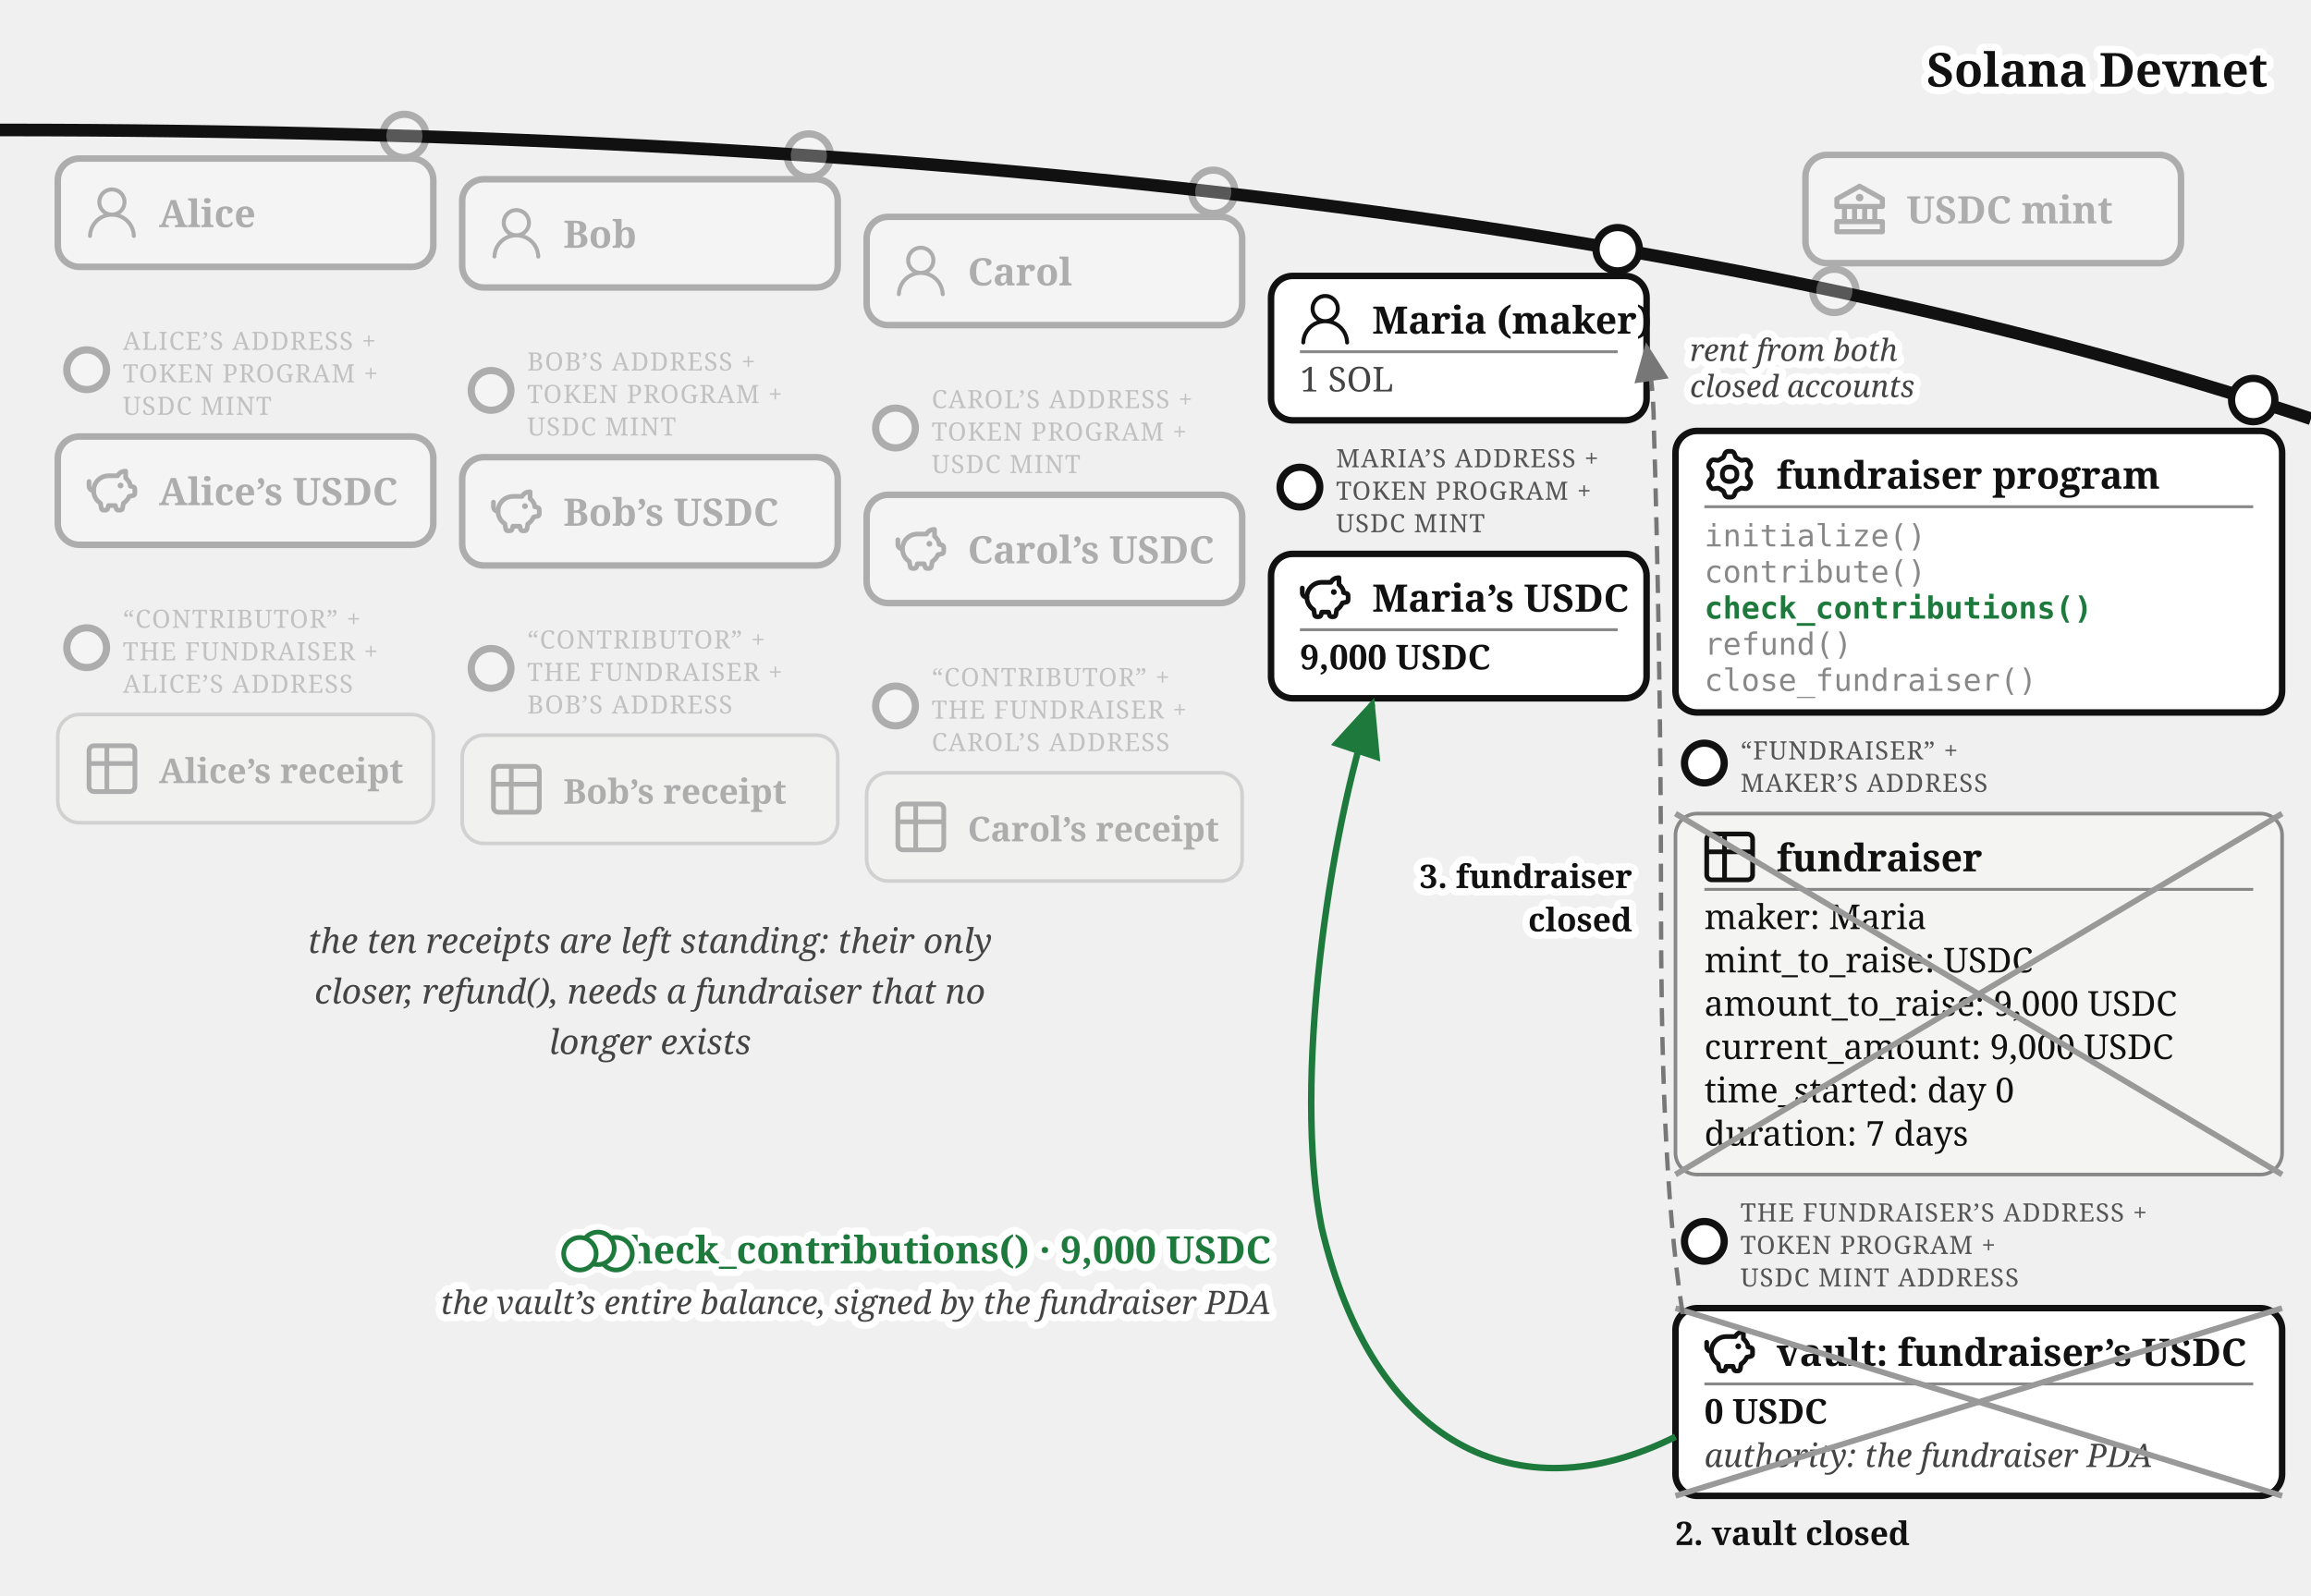
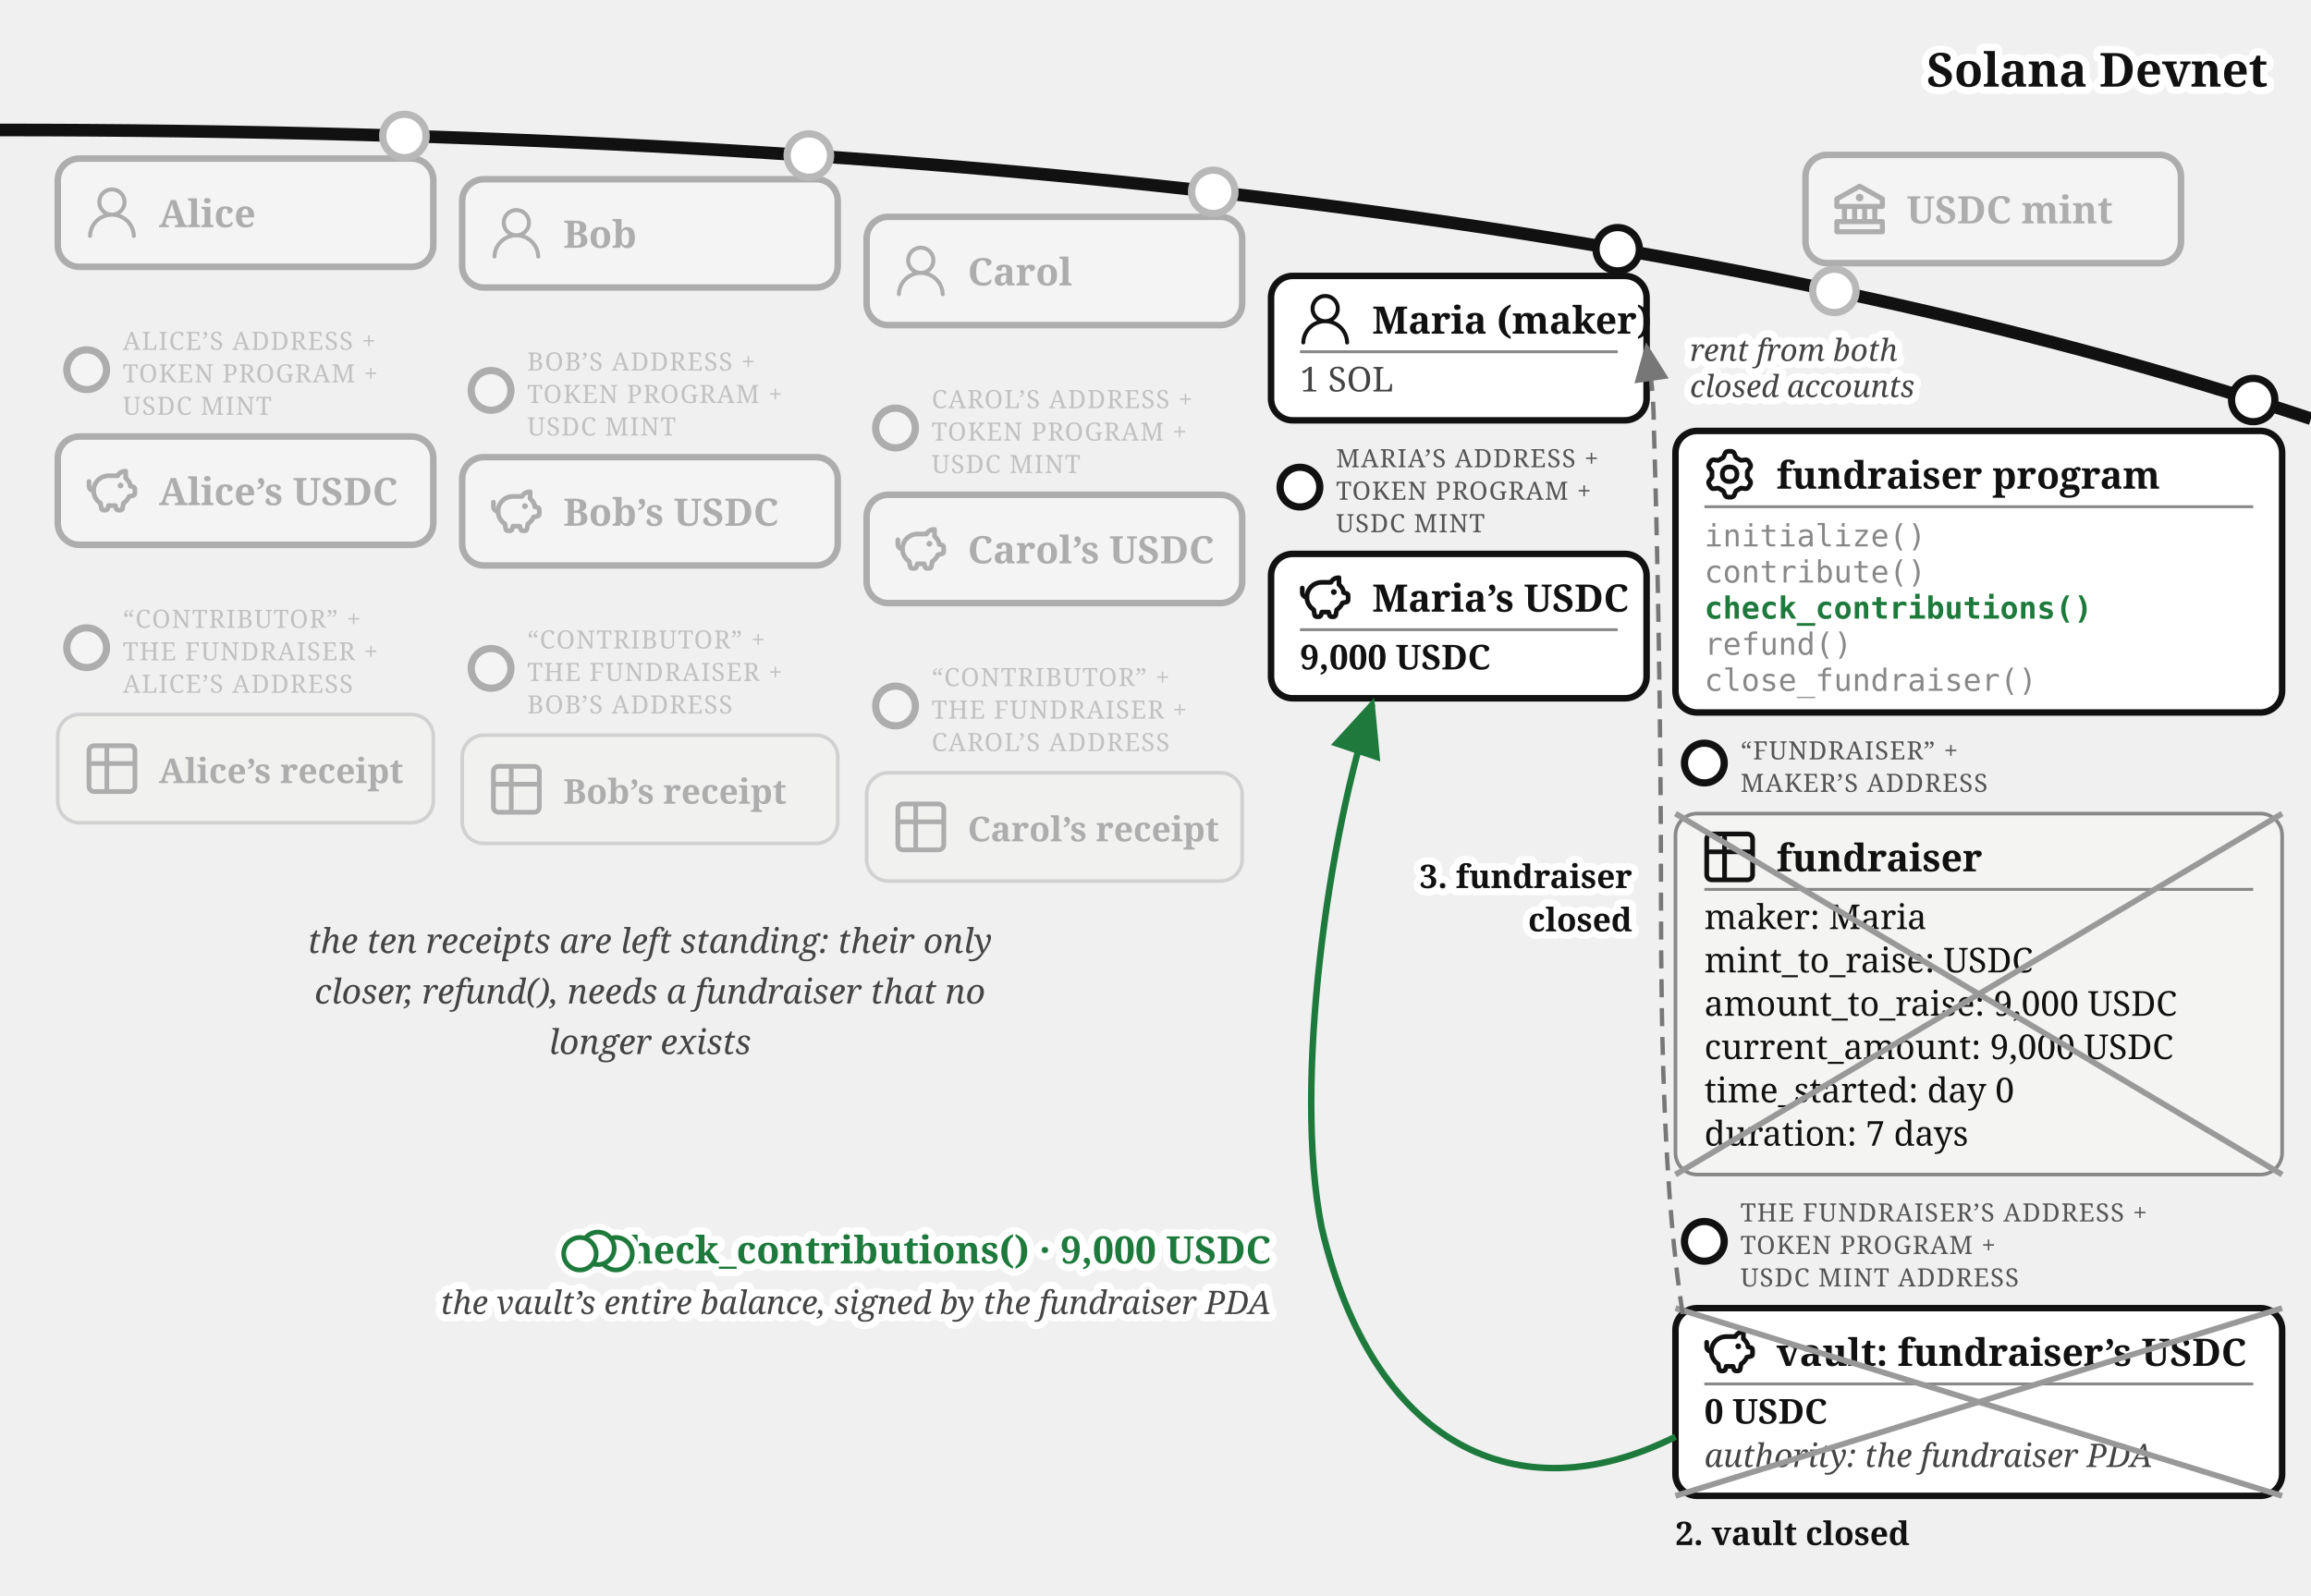
<svg xmlns="http://www.w3.org/2000/svg" viewBox="0 0 640 442" font-family="Georgia, serif" fill="#111">
  <defs>
    <marker id="fund-succ-a" markerWidth="9" markerHeight="8" refX="8" refY="4" orient="auto">
      <path d="M0,0 L9,4 L0,8 z" fill="#1e7a3c" />
    </marker>
    <marker id="fund-succ-g" markerWidth="9" markerHeight="8" refX="8" refY="4" orient="auto">
      <path d="M0,0 L9,4 L0,8 z" fill="#777" />
    </marker>
  </defs>
  <path d="M 0,36 Q 400,36 640,116" fill="none" stroke="#111" stroke-width="3.5" />
  <text stroke="#fff" stroke-width="4" paint-order="stroke" stroke-linejoin="round" x="628" y="24" font-size="13" font-weight="bold" fill="#111" text-anchor="end">Solana Devnet</text>
+   <circle cx="508" cy="80.573" r="7" fill="#fff" />
  <g opacity="0.3">
    <circle cx="508" cy="80.573" r="6" fill="#fff" stroke="#111" stroke-width="2" />
    <rect x="500" y="42.893" width="104" height="30" rx="6" fill="#fff" stroke="#111" stroke-width="1.8" />
    <g transform="translate(508,50.89)">
      <g transform="translate(-1.4,-1.401) scale(0.7)" fill="#111">
        <path d="m21.49 7.13l-9-5a.99.99 0 0 0-.97 0l-9.01 5C2.19 7.31 2 7.64 2 8v3c0 .55.45 1 1 1h2v4H3c-.55 0-1 .45-1 1v4c0 .55.45 1 1 1h18c.55 0 1-.45 1-1v-4c0-.55-.45-1-1-1h-2v-4h2c.55 0 1-.45 1-1V8a1 1 0 0 0-.51-.87M7 12h2v4H7zm6 0v4h-2v-4zm7 6v2H4v-2zm-3-2h-2v-4h2zm3-6H4V8.59l8-4.44l8 4.44z" />
        <path d="M12 6a1.5 1.5 0 1 0 0 3a1.5 1.5 0 1 0 0-3" />
      </g>
    </g>
    <text x="528" y="61.89" font-size="10.5" font-weight="bold">USDC mint</text>
  </g>
+   <circle cx="112" cy="37.663" r="7" fill="#fff" />
  <g opacity="0.3">
    <circle cx="112" cy="37.663" r="6" fill="#fff" stroke="#111" stroke-width="2" />
    <rect x="16" y="43.917" width="104" height="30" rx="6" fill="#fff" stroke="#111" stroke-width="1.8" />
    <g transform="translate(24,51.92)">
      <g transform="translate(-1.835,-1.841) scale(0.736)" fill="#111">
        <path d="M12 2.5a5.5 5.5 0 0 1 3.096 10.047a9.005 9.005 0 0 1 5.9 8.181a.75.75 0 1 1-1.499.044a7.5 7.5 0 0 0-14.993 0a.75.75 0 0 1-1.5-.045a9.005 9.005 0 0 1 5.9-8.18A5.5 5.5 0 0 1 12 2.5M8 8a4 4 0 1 0 8 0a4 4 0 0 0-8 0" />
      </g>
    </g>
    <text x="44" y="62.92" font-size="10.5" font-weight="bold">Alice</text>
  </g>
  <g opacity="0.3">
    <circle cx="24" cy="102.417" r="5.5" fill="#fff" stroke="#111" stroke-width="2" />
    <text x="34" y="96.917" font-size="7" letter-spacing="0.3" fill="#555">ALICE’S ADDRESS +</text>
    <text x="34" y="105.917" font-size="7" letter-spacing="0.3" fill="#555">TOKEN PROGRAM +</text>
    <text x="34" y="114.917" font-size="7" letter-spacing="0.3" fill="#555">USDC MINT</text>
    <rect x="16" y="120.917" width="104" height="30" rx="6" fill="#fff" stroke="#111" stroke-width="1.8" />
    <g transform="translate(24,128.92)">
      <g transform="translate(-0.62,-0.62) scale(0.635)" fill="none" stroke="#111" stroke-linecap="round" stroke-linejoin="round" stroke-width="2.047">
        <path d="M14.5 5.5h-4A6.5 6.5 0 0 0 7 17.478l.288 1.738c.07.423.105.635.202.798a1 1 0 0 0 .49.416c.178.07.392.07.822.07c.397 0 .596 0 .764-.062a1 1 0 0 0 .479-.374c.1-.148.15-.34.246-.727l.209-.837h3l.21.837c.096.386.144.58.245.727a1 1 0 0 0 .479.374c.168.062.367.062.764.062c.43 0 .644 0 .821-.07a1 1 0 0 0 .49-.416c.098-.163.133-.375.203-.798L17 17.478a6.5 6.5 0 0 0 2.502-2.978l.89-.178c.77-.154 1.155-.231 1.381-.508c.227-.276.227-.669.227-1.453v-.3c0-.75 0-1.124-.212-1.396c-.212-.27-.575-.362-1.303-.544L20 10c0-1.5-1.167-2.833-2-3.5v-3h-.264c-1.37 0-2.623.774-3.236 2" />
        <path d="M15.875 9.75h-.125m.25 0a.25.25 0 1 1-.5 0a.25.25 0 0 1 .5 0M2 8v2a2 2 0 0 0 2 2" />
      </g>
    </g>
    <text x="44" y="139.92" font-size="10.5" font-weight="bold">Alice’s USDC</text>
  </g>
  <g opacity="0.3">
    <circle cx="24" cy="179.417" r="5.5" fill="#fff" stroke="#111" stroke-width="2" />
    <text x="34" y="173.917" font-size="7" letter-spacing="0.3" fill="#555">“CONTRIBUTOR” +</text>
    <text x="34" y="182.917" font-size="7" letter-spacing="0.3" fill="#555">THE FUNDRAISER +</text>
    <text x="34" y="191.917" font-size="7" letter-spacing="0.3" fill="#555">ALICE’S ADDRESS</text>
    <rect x="16" y="197.917" width="104" height="30" rx="6" fill="#f4f4f2" stroke="#888" />
    <g transform="translate(24,205.92)">
      <g transform="translate(-1.467,-1.467) scale(0.706)" fill="none" stroke="#111" stroke-linecap="round" stroke-linejoin="round" stroke-width="1.843">
        <path d="M3 5a2 2 0 0 1 2-2h14a2 2 0 0 1 2 2v14a2 2 0 0 1-2 2H5a2 2 0 0 1-2-2zm0 5h18M10 3v18" />
      </g>
    </g>
    <text x="44" y="216.92" font-size="9.5" font-weight="bold">Alice’s receipt</text>
  </g>
+   <circle cx="224" cy="43.091" r="7" fill="#fff" />
  <g opacity="0.3">
    <circle cx="224" cy="43.091" r="6" fill="#fff" stroke="#111" stroke-width="2" />
    <rect x="128" y="49.644" width="104" height="30" rx="6" fill="#fff" stroke="#111" stroke-width="1.8" />
    <g transform="translate(136,57.64)">
      <g transform="translate(-1.835,-1.841) scale(0.736)" fill="#111">
        <path d="M12 2.5a5.5 5.5 0 0 1 3.096 10.047a9.005 9.005 0 0 1 5.9 8.181a.75.75 0 1 1-1.499.044a7.5 7.5 0 0 0-14.993 0a.75.75 0 0 1-1.5-.045a9.005 9.005 0 0 1 5.9-8.18A5.5 5.5 0 0 1 12 2.5M8 8a4 4 0 1 0 8 0a4 4 0 0 0-8 0" />
      </g>
    </g>
    <text x="156" y="68.64" font-size="10.5" font-weight="bold">Bob</text>
  </g>
  <g opacity="0.3">
    <circle cx="136" cy="108.144" r="5.5" fill="#fff" stroke="#111" stroke-width="2" />
    <text x="146" y="102.644" font-size="7" letter-spacing="0.3" fill="#555">BOB’S ADDRESS +</text>
    <text x="146" y="111.644" font-size="7" letter-spacing="0.3" fill="#555">TOKEN PROGRAM +</text>
    <text x="146" y="120.644" font-size="7" letter-spacing="0.3" fill="#555">USDC MINT</text>
    <rect x="128" y="126.644" width="104" height="30" rx="6" fill="#fff" stroke="#111" stroke-width="1.8" />
    <g transform="translate(136,134.64)">
      <g transform="translate(-0.62,-0.62) scale(0.635)" fill="none" stroke="#111" stroke-linecap="round" stroke-linejoin="round" stroke-width="2.047">
        <path d="M14.5 5.5h-4A6.5 6.5 0 0 0 7 17.478l.288 1.738c.07.423.105.635.202.798a1 1 0 0 0 .49.416c.178.07.392.07.822.07c.397 0 .596 0 .764-.062a1 1 0 0 0 .479-.374c.1-.148.15-.34.246-.727l.209-.837h3l.21.837c.096.386.144.58.245.727a1 1 0 0 0 .479.374c.168.062.367.062.764.062c.43 0 .644 0 .821-.07a1 1 0 0 0 .49-.416c.098-.163.133-.375.203-.798L17 17.478a6.5 6.5 0 0 0 2.502-2.978l.89-.178c.77-.154 1.155-.231 1.381-.508c.227-.276.227-.669.227-1.453v-.3c0-.75 0-1.124-.212-1.396c-.212-.27-.575-.362-1.303-.544L20 10c0-1.5-1.167-2.833-2-3.5v-3h-.264c-1.37 0-2.623.774-3.236 2" />
        <path d="M15.875 9.75h-.125m.25 0a.25.25 0 1 1-.5 0a.25.25 0 0 1 .5 0M2 8v2a2 2 0 0 0 2 2" />
      </g>
    </g>
    <text x="156" y="145.64" font-size="10.5" font-weight="bold">Bob’s USDC</text>
  </g>
  <g opacity="0.3">
    <circle cx="136" cy="185.144" r="5.5" fill="#fff" stroke="#111" stroke-width="2" />
    <text x="146" y="179.644" font-size="7" letter-spacing="0.3" fill="#555">“CONTRIBUTOR” +</text>
    <text x="146" y="188.644" font-size="7" letter-spacing="0.3" fill="#555">THE FUNDRAISER +</text>
    <text x="146" y="197.644" font-size="7" letter-spacing="0.3" fill="#555">BOB’S ADDRESS</text>
    <rect x="128" y="203.644" width="104" height="30" rx="6" fill="#f4f4f2" stroke="#888" />
    <g transform="translate(136,211.64)">
      <g transform="translate(-1.467,-1.467) scale(0.706)" fill="none" stroke="#111" stroke-linecap="round" stroke-linejoin="round" stroke-width="1.843">
        <path d="M3 5a2 2 0 0 1 2-2h14a2 2 0 0 1 2 2v14a2 2 0 0 1-2 2H5a2 2 0 0 1-2-2zm0 5h18M10 3v18" />
      </g>
    </g>
    <text x="156" y="222.64" font-size="9.5" font-weight="bold">Bob’s receipt</text>
  </g>
+   <circle cx="336" cy="53.138" r="7" fill="#fff" />
  <g opacity="0.3">
    <circle cx="336" cy="53.138" r="6" fill="#fff" stroke="#111" stroke-width="2" />
    <rect x="240" y="60.062" width="104" height="30" rx="6" fill="#fff" stroke="#111" stroke-width="1.8" />
    <g transform="translate(248,68.06)">
      <g transform="translate(-1.835,-1.841) scale(0.736)" fill="#111">
        <path d="M12 2.5a5.5 5.5 0 0 1 3.096 10.047a9.005 9.005 0 0 1 5.9 8.181a.75.75 0 1 1-1.499.044a7.5 7.5 0 0 0-14.993 0a.75.75 0 0 1-1.5-.045a9.005 9.005 0 0 1 5.9-8.18A5.5 5.5 0 0 1 12 2.5M8 8a4 4 0 1 0 8 0a4 4 0 0 0-8 0" />
      </g>
    </g>
    <text x="268" y="79.06" font-size="10.5" font-weight="bold">Carol</text>
  </g>
  <g opacity="0.3">
    <circle cx="248" cy="118.562" r="5.5" fill="#fff" stroke="#111" stroke-width="2" />
    <text x="258" y="113.062" font-size="7" letter-spacing="0.3" fill="#555">CAROL’S ADDRESS +</text>
    <text x="258" y="122.062" font-size="7" letter-spacing="0.3" fill="#555">TOKEN PROGRAM +</text>
    <text x="258" y="131.062" font-size="7" letter-spacing="0.3" fill="#555">USDC MINT</text>
    <rect x="240" y="137.062" width="104" height="30" rx="6" fill="#fff" stroke="#111" stroke-width="1.8" />
    <g transform="translate(248,145.06)">
      <g transform="translate(-0.62,-0.62) scale(0.635)" fill="none" stroke="#111" stroke-linecap="round" stroke-linejoin="round" stroke-width="2.047">
        <path d="M14.5 5.5h-4A6.5 6.5 0 0 0 7 17.478l.288 1.738c.07.423.105.635.202.798a1 1 0 0 0 .49.416c.178.07.392.07.822.07c.397 0 .596 0 .764-.062a1 1 0 0 0 .479-.374c.1-.148.15-.34.246-.727l.209-.837h3l.21.837c.096.386.144.58.245.727a1 1 0 0 0 .479.374c.168.062.367.062.764.062c.43 0 .644 0 .821-.07a1 1 0 0 0 .49-.416c.098-.163.133-.375.203-.798L17 17.478a6.5 6.5 0 0 0 2.502-2.978l.89-.178c.77-.154 1.155-.231 1.381-.508c.227-.276.227-.669.227-1.453v-.3c0-.75 0-1.124-.212-1.396c-.212-.27-.575-.362-1.303-.544L20 10c0-1.5-1.167-2.833-2-3.5v-3h-.264c-1.37 0-2.623.774-3.236 2" />
        <path d="M15.875 9.75h-.125m.25 0a.25.25 0 1 1-.5 0a.25.25 0 0 1 .5 0M2 8v2a2 2 0 0 0 2 2" />
      </g>
    </g>
    <text x="268" y="156.06" font-size="10.5" font-weight="bold">Carol’s USDC</text>
  </g>
  <g opacity="0.3">
    <circle cx="248" cy="195.562" r="5.5" fill="#fff" stroke="#111" stroke-width="2" />
    <text x="258" y="190.062" font-size="7" letter-spacing="0.3" fill="#555">“CONTRIBUTOR” +</text>
    <text x="258" y="199.062" font-size="7" letter-spacing="0.3" fill="#555">THE FUNDRAISER +</text>
    <text x="258" y="208.062" font-size="7" letter-spacing="0.3" fill="#555">CAROL’S ADDRESS</text>
    <rect x="240" y="214.062" width="104" height="30" rx="6" fill="#f4f4f2" stroke="#888" />
    <g transform="translate(248,222.06)">
      <g transform="translate(-1.467,-1.467) scale(0.706)" fill="none" stroke="#111" stroke-linecap="round" stroke-linejoin="round" stroke-width="1.843">
        <path d="M3 5a2 2 0 0 1 2-2h14a2 2 0 0 1 2 2v14a2 2 0 0 1-2 2H5a2 2 0 0 1-2-2zm0 5h18M10 3v18" />
      </g>
    </g>
    <text x="268" y="233.06" font-size="9.5" font-weight="bold">Carol’s receipt</text>
  </g>
  <g>
    <circle cx="448" cy="69.033" r="6" fill="#fff" stroke="#111" stroke-width="2" />
    <rect x="352" y="76.436" width="104" height="40" rx="6" fill="#fff" stroke="#111" stroke-width="1.8" />
    <g transform="translate(360,81.4364)">
      <g transform="translate(-1.835,-1.841) scale(0.736)" fill="#111">
        <path d="M12 2.5a5.5 5.5 0 0 1 3.096 10.047a9.005 9.005 0 0 1 5.9 8.181a.75.75 0 1 1-1.499.044a7.5 7.5 0 0 0-14.993 0a.75.75 0 0 1-1.5-.045a9.005 9.005 0 0 1 5.9-8.18A5.5 5.5 0 0 1 12 2.5M8 8a4 4 0 1 0 8 0a4 4 0 0 0-8 0" />
      </g>
    </g>
    <text x="380" y="92.436" font-size="10.5" font-weight="bold">Maria (maker)</text>
    <line x1="360" y1="97.436" x2="448" y2="97.436" stroke="#888" stroke-width="0.8" />
    <text x="360" y="108.436" font-size="9.5" fill="#444">1 SOL</text>
  </g>
  <g>
    <circle cx="360" cy="134.936" r="5.5" fill="#fff" stroke="#111" stroke-width="2" />
    <text x="370" y="129.436" font-size="7" letter-spacing="0.3" fill="#555">MARIA’S ADDRESS +</text>
    <text x="370" y="138.436" font-size="7" letter-spacing="0.3" fill="#555">TOKEN PROGRAM +</text>
    <text x="370" y="147.436" font-size="7" letter-spacing="0.3" fill="#555">USDC MINT</text>
    <rect x="352" y="153.436" width="104" height="40" rx="6" fill="#fff" stroke="#111" stroke-width="1.8" />
    <g transform="translate(360,158.436)">
      <g transform="translate(-0.62,-0.62) scale(0.635)" fill="none" stroke="#111" stroke-linecap="round" stroke-linejoin="round" stroke-width="2.047">
        <path d="M14.5 5.5h-4A6.5 6.5 0 0 0 7 17.478l.288 1.738c.07.423.105.635.202.798a1 1 0 0 0 .49.416c.178.07.392.07.822.07c.397 0 .596 0 .764-.062a1 1 0 0 0 .479-.374c.1-.148.15-.34.246-.727l.209-.837h3l.21.837c.096.386.144.58.245.727a1 1 0 0 0 .479.374c.168.062.367.062.764.062c.43 0 .644 0 .821-.07a1 1 0 0 0 .49-.416c.098-.163.133-.375.203-.798L17 17.478a6.5 6.5 0 0 0 2.502-2.978l.89-.178c.77-.154 1.155-.231 1.381-.508c.227-.276.227-.669.227-1.453v-.3c0-.75 0-1.124-.212-1.396c-.212-.27-.575-.362-1.303-.544L20 10c0-1.5-1.167-2.833-2-3.5v-3h-.264c-1.37 0-2.623.774-3.236 2" />
        <path d="M15.875 9.75h-.125m.25 0a.25.25 0 1 1-.5 0a.25.25 0 0 1 .5 0M2 8v2a2 2 0 0 0 2 2" />
      </g>
    </g>
    <text x="380" y="169.436" font-size="10.5" font-weight="bold">Maria’s USDC</text>
    <line x1="360" y1="174.436" x2="448" y2="174.436" stroke="#888" stroke-width="0.8" />
    <text x="360" y="185.436" font-size="9.5" font-weight="bold">9,000 USDC</text>
  </g>
  <g>
    <circle cx="624" cy="110.812" r="6" fill="#fff" stroke="#111" stroke-width="2" />
    <rect x="464" y="119.37" width="168" height="78" rx="6" fill="#fff" stroke="#111" stroke-width="1.8" />
    <g transform="translate(472,124.37)">
      <g transform="translate(-0.113,-0.112) scale(1.016)" fill="none" stroke="#111" stroke-linecap="round" stroke-linejoin="round" stroke-width="1.28">
        <path d="M11.808 7.727c0 .05.017.1.048.14l.667.84a.96.96 0 0 1 .082 1.08l-.392.676a.96.96 0 0 1-.975.47l-1.063-.16a.23.23 0 0 0-.145.027l-1.26.727a.23.23 0 0 0-.096.112l-.392 1a.96.96 0 0 1-.893.611h-.782a.96.96 0 0 1-.893-.61l-.392-1a.23.23 0 0 0-.096-.113L3.967 10.8a.23.23 0 0 0-.145-.028l-1.063.162a.96.96 0 0 1-.976-.47l-.39-.677a.96.96 0 0 1 .08-1.08l.67-.84a.22.22 0 0 0 .05-.14V6.273c0-.05-.018-.1-.05-.14l-.67-.84a.96.96 0 0 1-.08-1.08l.39-.676a.96.96 0 0 1 .976-.47l1.06.16a.23.23 0 0 0 .145-.027l1.262-.73a.23.23 0 0 0 .096-.113l.394-.996A.96.96 0 0 1 6.61.75h.784a.96.96 0 0 1 .893.61l.392.997q.028.075.096.116l1.26.727a.23.23 0 0 0 .145.028l1.062-.162a.96.96 0 0 1 .976.47l.391.677a.96.96 0 0 1-.081 1.08l-.67.84a.22.22 0 0 0-.049.14v1.454Z" />
        <path d="M7 8.996c1.277 0 1.996-.719 1.996-1.996S8.277 5.004 7 5.004S5.004 5.723 5.004 7S5.723 8.996 7 8.996" />
      </g>
    </g>
    <text x="492" y="135.37" font-size="10.5" font-weight="bold">fundraiser program</text>
    <line x1="472" y1="140.37" x2="624" y2="140.37" stroke="#888" stroke-width="0.8" />
    <text x="472" y="151.37" font-size="8.5" font-family="Menlo, monospace" fill="#888">initialize()</text>
    <text x="472" y="161.37" font-size="8.5" font-family="Menlo, monospace" fill="#888">contribute()</text>
    <text x="472" y="171.37" font-size="8.5" font-family="Menlo, monospace" font-weight="bold" fill="#1e7a3c">check_contributions()</text>
    <text x="472" y="181.37" font-size="8.5" font-family="Menlo, monospace" fill="#888">refund()</text>
    <text x="472" y="191.37" font-size="8.5" font-family="Menlo, monospace" fill="#888">close_fundraiser()</text>
  </g>
  <g>
    <circle cx="472" cy="211.37" r="5.5" fill="#fff" stroke="#111" stroke-width="2" />
    <text x="482" y="210.37" font-size="7" letter-spacing="0.3" fill="#555">“FUNDRAISER” +</text>
    <text x="482" y="219.37" font-size="7" letter-spacing="0.3" fill="#555">MAKER’S ADDRESS</text>
    <rect x="464" y="225.37" width="168" height="100" rx="6" fill="#f4f4f2" stroke="#888" />
    <g transform="translate(472,230.37)">
      <g transform="translate(-1.467,-1.467) scale(0.706)" fill="none" stroke="#111" stroke-linecap="round" stroke-linejoin="round" stroke-width="1.843">
        <path d="M3 5a2 2 0 0 1 2-2h14a2 2 0 0 1 2 2v14a2 2 0 0 1-2 2H5a2 2 0 0 1-2-2zm0 5h18M10 3v18" />
      </g>
    </g>
    <text x="492" y="241.37" font-size="10.5" font-weight="bold">fundraiser</text>
    <line x1="472" y1="246.37" x2="624" y2="246.37" stroke="#888" stroke-width="0.8" />
    <text x="472" y="257.37" font-size="9.5">maker: Maria</text>
    <text x="472" y="269.37" font-size="9.5">mint_to_raise: USDC</text>
    <text x="472" y="281.37" font-size="9.5">amount_to_raise: 9,000 USDC</text>
    <text x="472" y="293.37" font-size="9.5">current_amount: 9,000 USDC</text>
    <text x="472" y="305.37" font-size="9.5">time_started: day 0</text>
    <text x="472" y="317.37" font-size="9.5">duration: 7 days</text>
    <line x1="464" y1="225.37" x2="632" y2="325.37" stroke="#999" stroke-width="1.6" />
    <line x1="632" y1="225.37" x2="464" y2="325.37" stroke="#999" stroke-width="1.6" />
  </g>
  <g>
    <circle cx="472" cy="343.87" r="5.5" fill="#fff" stroke="#111" stroke-width="2" />
    <text x="482" y="338.37" font-size="7" letter-spacing="0.3" fill="#555">THE FUNDRAISER’S ADDRESS +</text>
    <text x="482" y="347.37" font-size="7" letter-spacing="0.3" fill="#555">TOKEN PROGRAM +</text>
    <text x="482" y="356.37" font-size="7" letter-spacing="0.3" fill="#555">USDC MINT ADDRESS</text>
    <rect x="464" y="362.37" width="168" height="52" rx="6" fill="#fff" stroke="#111" stroke-width="1.8" />
    <g transform="translate(472,367.37)">
      <g transform="translate(-0.62,-0.62) scale(0.635)" fill="none" stroke="#111" stroke-linecap="round" stroke-linejoin="round" stroke-width="2.047">
        <path d="M14.5 5.5h-4A6.5 6.5 0 0 0 7 17.478l.288 1.738c.07.423.105.635.202.798a1 1 0 0 0 .49.416c.178.07.392.07.822.07c.397 0 .596 0 .764-.062a1 1 0 0 0 .479-.374c.1-.148.15-.34.246-.727l.209-.837h3l.21.837c.096.386.144.58.245.727a1 1 0 0 0 .479.374c.168.062.367.062.764.062c.43 0 .644 0 .821-.07a1 1 0 0 0 .49-.416c.098-.163.133-.375.203-.798L17 17.478a6.5 6.5 0 0 0 2.502-2.978l.89-.178c.77-.154 1.155-.231 1.381-.508c.227-.276.227-.669.227-1.453v-.3c0-.75 0-1.124-.212-1.396c-.212-.27-.575-.362-1.303-.544L20 10c0-1.5-1.167-2.833-2-3.5v-3h-.264c-1.37 0-2.623.774-3.236 2" />
        <path d="M15.875 9.75h-.125m.25 0a.25.25 0 1 1-.5 0a.25.25 0 0 1 .5 0M2 8v2a2 2 0 0 0 2 2" />
      </g>
    </g>
    <text x="492" y="378.37" font-size="10.5" font-weight="bold">vault: fundraiser’s USDC</text>
    <line x1="472" y1="383.37" x2="624" y2="383.37" stroke="#888" stroke-width="0.8" />
    <text x="472" y="394.37" font-size="9.5" font-weight="bold">0 USDC</text>
    <text x="472" y="406.37" font-size="9" font-style="italic" fill="#444">authority: the fundraiser PDA</text>
    <line x1="464" y1="362.37" x2="632" y2="414.37" stroke="#999" stroke-width="1.6" />
    <line x1="632" y1="362.37" x2="464" y2="414.37" stroke="#999" stroke-width="1.6" />
  </g>
  <path d="M 464,398 C 420,420 380,400 366,340 C 358,300 368.004,230.736 380,195" fill="none" stroke="#1e7a3c" stroke-width="1.8" marker-end="url(#fund-succ-a)" />
  <text stroke="#fff" stroke-width="4" paint-order="stroke" stroke-linejoin="round" x="352" y="350" font-size="10.5" font-weight="bold" fill="#1e7a3c" text-anchor="end">1. check_contributions() · 9,000 USDC</text>
  <text stroke="#fff" stroke-width="4" paint-order="stroke" stroke-linejoin="round" x="352" y="364" font-size="9" font-style="italic" fill="#444" text-anchor="end">the vault’s entire balance, signed by the fundraiser PDA</text>
  <path d="M 466,364 C 461,332 460,290 460,250 C 460,200 459,150 458,118 C 458,108 456.593,100.08 456,96" fill="none" stroke="#777" stroke-width="1.2" stroke-dasharray="5 3" marker-end="url(#fund-succ-g)" />
  <text stroke="#fff" stroke-width="4" paint-order="stroke" stroke-linejoin="round" x="468" y="100" font-size="8.5" font-style="italic" fill="#444" text-anchor="start">rent from both</text>
  <text stroke="#fff" stroke-width="4" paint-order="stroke" stroke-linejoin="round" x="468" y="110" font-size="8.5" font-style="italic" fill="#444" text-anchor="start">closed accounts</text>
  <text stroke="#fff" stroke-width="4" paint-order="stroke" stroke-linejoin="round" x="452" y="246" font-size="9" font-weight="bold" fill="#111" text-anchor="end">3. fundraiser</text>
  <text stroke="#fff" stroke-width="4" paint-order="stroke" stroke-linejoin="round" x="452" y="258" font-size="9" font-weight="bold" fill="#111" text-anchor="end">closed</text>
  <text x="464" y="428" font-size="9" font-weight="bold">2. vault closed</text>
  <text x="180" y="264" font-size="9.5" fill="#444" font-style="italic" text-anchor="middle">the ten receipts are left standing: their only</text>
  <text x="180" y="278" font-size="9.5" fill="#444" font-style="italic" text-anchor="middle">closer, refund(), needs a fundraiser that no</text>
  <text x="180" y="292" font-size="9.5" fill="#444" font-style="italic" text-anchor="middle">longer exists</text>
  <g class="coin" transform="translate(165.6,345.8)" fill="#fff">
    <g stroke="#fff" stroke-width="4.5">
      <circle cx="5" cy="1.5" r="4.5" />
      <circle cx="0" cy="0" r="4.5" />
      <circle cx="-5" cy="1.5" r="4.5" />
    </g>
    <g stroke="#1e7a3c" stroke-width="1.3">
      <circle cx="5" cy="1.5" r="4.5" />
      <circle cx="0" cy="0" r="4.5" />
      <circle cx="-5" cy="1.5" r="4.5" />
    </g>
  </g>
</svg>
